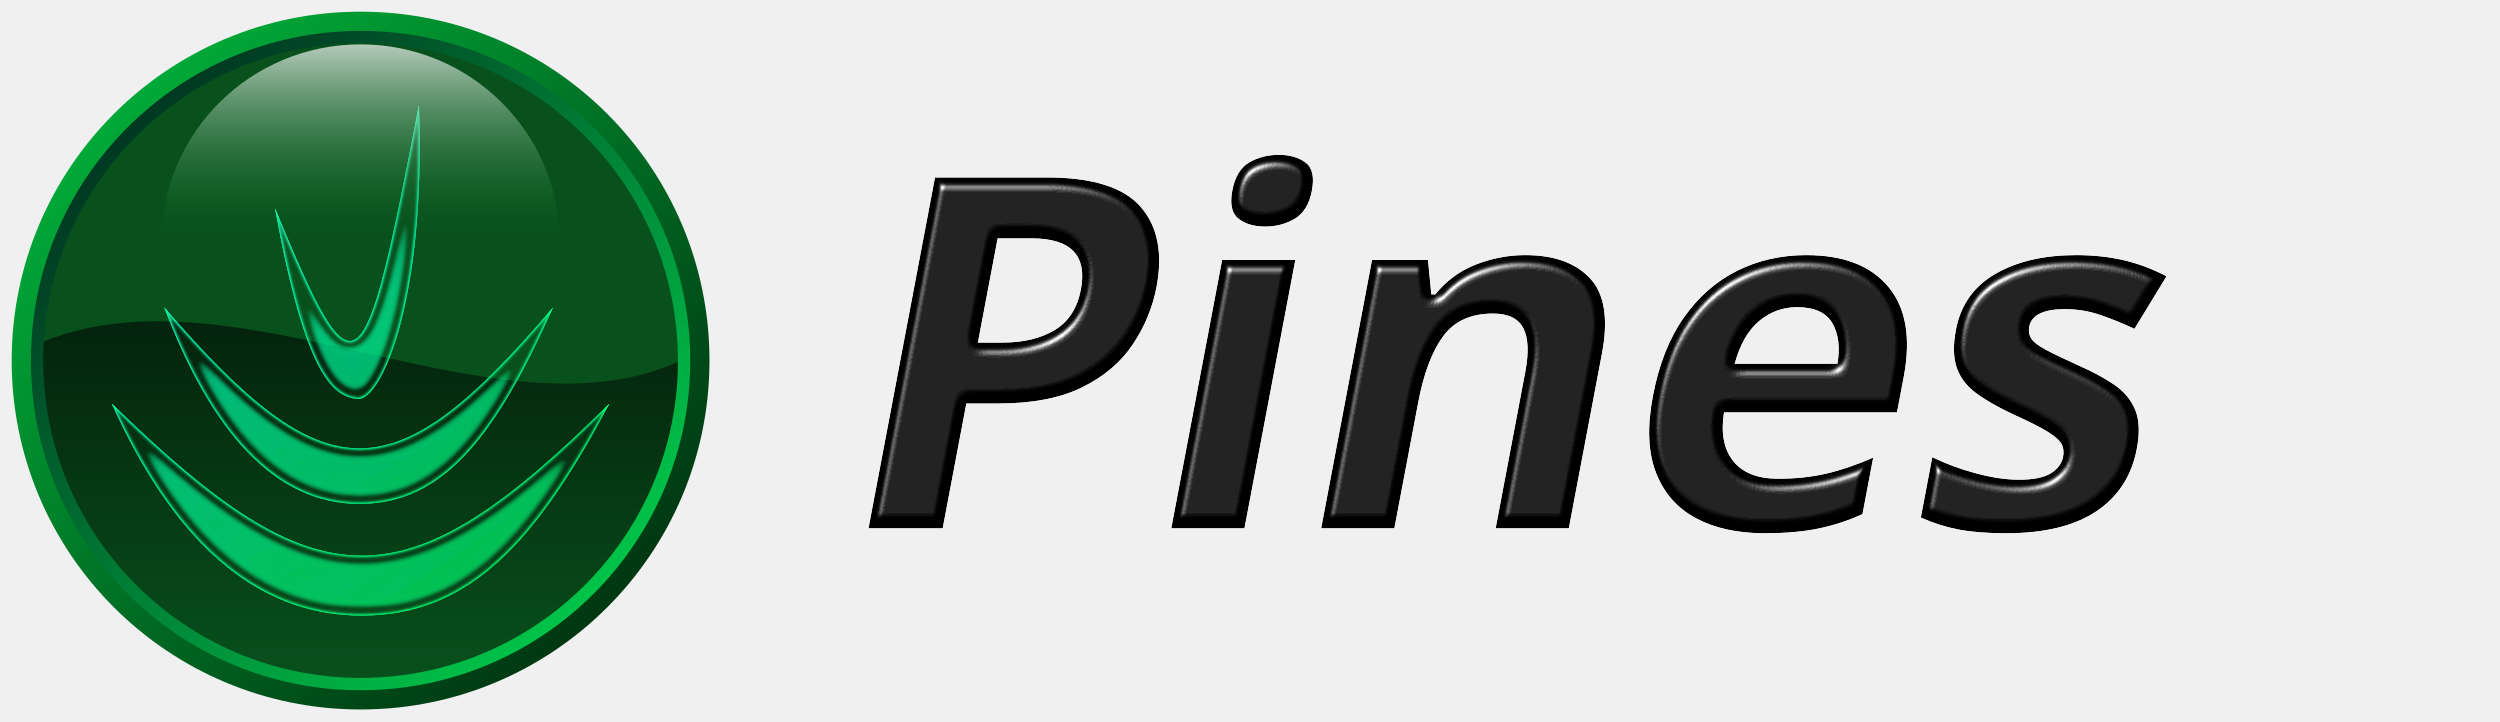
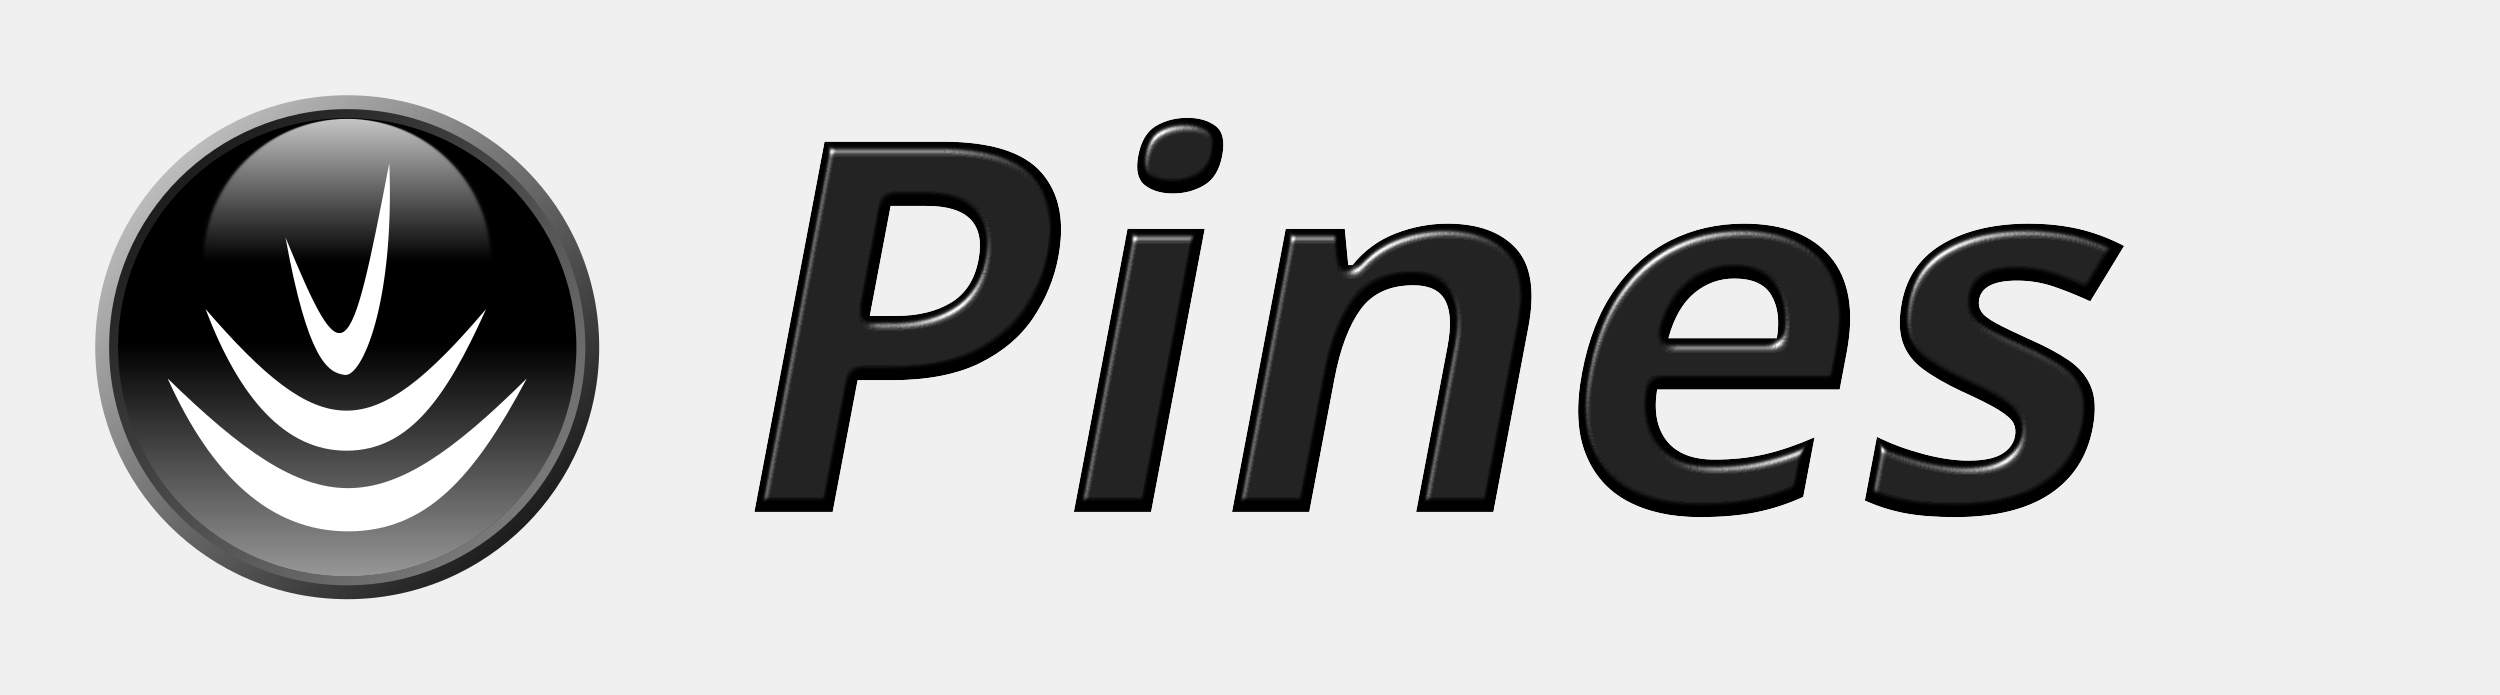
- <svg xmlns="http://www.w3.org/2000/svg" xmlns:xlink="http://www.w3.org/1999/xlink" style="display:inline" version="1.1" id="svg2" height="750" width="2600">
+ <svg xmlns="http://www.w3.org/2000/svg" xmlns:xlink="http://www.w3.org/1999/xlink" width="3600" height="1000" id="svg2" version="1.1" style="display:inline">
  <defs id="defs4">
+     <linearGradient id="linearGradient4410">
+       <stop style="stop-color:#ffffff;stop-opacity:1;" offset="0" id="stop4412" />
+       <stop style="stop-color:#ffffff;stop-opacity:0;" offset="1" id="stop4414" />
+     </linearGradient>
    <linearGradient id="linearGradient3714">
      <stop style="stop-color:#13b447;stop-opacity:1;" offset="0" id="stop3716" />
      <stop style="stop-color:#bdf8d0;stop-opacity:1;" offset="1" id="stop3718" />
    </linearGradient>
    <linearGradient id="linearGradient3640">
      <stop style="stop-color:#ffffff;stop-opacity:0.126;" offset="0" id="stop3642" />
      <stop style="stop-color:#ffffff;stop-opacity:0;" offset="1" id="stop3644" />
    </linearGradient>
    <linearGradient id="linearGradient3720">
      <stop style="stop-color:#000000;stop-opacity:1;" offset="0" id="stop3722" />
      <stop style="stop-color:#000000;stop-opacity:0;" offset="1" id="stop3724" />
    </linearGradient>
    <linearGradient id="linearGradient3669">
-       <stop style="stop-color:#003611;stop-opacity:1;" offset="0" id="stop3671" />
-       <stop style="stop-color:#00ab38;stop-opacity:1;" offset="1" id="stop3673" />
+       <stop style="stop-color:#1b1b1b;stop-opacity:1;" offset="0" id="stop3671" />
+       <stop style="stop-color:#bebebe;stop-opacity:1;" offset="1" id="stop3673" />
    </linearGradient>
    <linearGradient id="linearGradient3661">
-       <stop style="stop-color:#ffffff;stop-opacity:0.697;" offset="0" id="stop3663" />
-       <stop style="stop-color:#00791d;stop-opacity:0;" offset="1" id="stop3665" />
+       <stop style="stop-color:#ffffff;stop-opacity:1;" offset="0" id="stop3663" />
+       <stop style="stop-color:#ffffff;stop-opacity:0;" offset="1" id="stop3665" />
    </linearGradient>
    <linearGradient xlink:href="#linearGradient3661" id="linearGradient3667" x1="388.571" y1="272.362" x2="388.571" y2="635.219" gradientUnits="userSpaceOnUse" />
    <linearGradient xlink:href="#linearGradient3669" id="linearGradient3675" x1="637.143" y1="909.505" x2="120" y2="378.076" gradientUnits="userSpaceOnUse" />
    <linearGradient xlink:href="#linearGradient3669-7" id="linearGradient3675-0" x1="637.143" y1="909.505" x2="120" y2="378.076" gradientUnits="userSpaceOnUse" />
    <linearGradient id="linearGradient3669-7">
-       <stop style="stop-color:#00c549;stop-opacity:1;" offset="0" id="stop3671-3" />
-       <stop style="stop-color:#003621;stop-opacity:1;" offset="1" id="stop3673-6" />
+       <stop style="stop-color:#7a7a7a;stop-opacity:1;" offset="0" id="stop3671-3" />
+       <stop style="stop-color:#1b1b1b;stop-opacity:1;" offset="1" id="stop3673-6" />
    </linearGradient>
    <linearGradient y2="378.076" x2="120" y1="909.505" x1="637.143" gradientUnits="userSpaceOnUse" id="linearGradient3694" xlink:href="#linearGradient3669-7" />
    <linearGradient xlink:href="#linearGradient3720-0" id="linearGradient3726-3" x1="372.696" y1="197.421" x2="372.696" y2="855.993" gradientUnits="userSpaceOnUse" />
    <linearGradient id="linearGradient3720-0">
-       <stop style="stop-color:#000000;stop-opacity:1;" offset="0" id="stop3722-7" />
-       <stop style="stop-color:#000000;stop-opacity:0;" offset="1" id="stop3724-7" />
-     </linearGradient>
-     <linearGradient gradientTransform="translate(0,-7.2536777e-6)" y2="855.993" x2="372.696" y1="197.421" x1="372.696" gradientUnits="userSpaceOnUse" id="linearGradient3758" xlink:href="#linearGradient3720-0" />
+       <stop style="stop-color:#ffffff;stop-opacity:0;" offset="0" id="stop3722-7" />
+       <stop style="stop-color:#ffffff;stop-opacity:1;" offset="1" id="stop3724-7" />
+     </linearGradient>
+     <linearGradient gradientTransform="translate(0,-7.2536777e-6)" y2="855.993" x2="372.696" y1="485.338" x1="372.047" gradientUnits="userSpaceOnUse" id="linearGradient3758" xlink:href="#linearGradient3720-0" />
    <clipPath clipPathUnits="userSpaceOnUse" id="clipPath3802">
      <path style="fill:#00791d;fill-opacity:1;stroke:none" id="path3804" d="m 751.429,635.219 a 362.857,362.857 0 1 1 -725.714,0 362.857,362.857 0 1 1 725.714,0 z" transform="matrix(0.9094488,0,0,0.9094488,18.6614,-51.51835)" />
    </clipPath>
    <radialGradient xlink:href="#linearGradient3711" id="radialGradient2897" gradientUnits="userSpaceOnUse" gradientTransform="matrix(1.156823,1.268435,-1.006955,0.6815273,345.2185,-135.0862)" cx="177.92" cy="344.325" fx="177.92" fy="344.325" r="141.254" />
    <linearGradient id="linearGradient3711">
      <stop style="stop-color:#58ff7a;stop-opacity:1;" offset="0" id="stop3713" />
      <stop style="stop-color:#008538;stop-opacity:1;" offset="1" id="stop3715" />
    </linearGradient>
    <radialGradient r="141.254" fy="344.325" fx="177.92" cy="344.325" cx="177.92" gradientTransform="matrix(1.967212,2.157012,-1.712358,1.158958,-299.8327,-500.679)" gradientUnits="userSpaceOnUse" id="radialGradient2916" xlink:href="#linearGradient3711" />
    <linearGradient xlink:href="#linearGradient3640" id="linearGradient3646" x1="93.201" y1="641.181" x2="359.19" y2="641.181" gradientUnits="userSpaceOnUse" />
    <linearGradient xlink:href="#linearGradient3640-9" id="linearGradient3646-9" x1="93.201" y1="641.181" x2="359.19" y2="641.181" gradientUnits="userSpaceOnUse" />
    <linearGradient id="linearGradient3640-9">
      <stop style="stop-color:#ffffff;stop-opacity:0.126;" offset="0" id="stop3642-6" />
      <stop style="stop-color:#ffffff;stop-opacity:0;" offset="1" id="stop3644-7" />
    </linearGradient>
-     <linearGradient gradientTransform="translate(-9.190094,-163.3239)" y2="641.181" x2="359.19" y1="641.181" x1="93.201" gradientUnits="userSpaceOnUse" id="linearGradient3665" xlink:href="#linearGradient3640-9" />
    <linearGradient xlink:href="#linearGradient3714" id="linearGradient3721" x1="465.779" y1="763.781" x2="116.266" y2="233.448" gradientUnits="userSpaceOnUse" />
    <linearGradient xlink:href="#linearGradient3714-4" id="linearGradient3721-6" x1="465.779" y1="763.781" x2="116.266" y2="233.448" gradientUnits="userSpaceOnUse" />
    <linearGradient id="linearGradient3714-4">
-       <stop style="stop-color:#13b447;stop-opacity:1;" offset="0" id="stop3716-2" />
-       <stop style="stop-color:#bdf8d0;stop-opacity:1;" offset="1" id="stop3718-3" />
+       <stop style="stop-color:#ffffff;stop-opacity:1;" offset="0" id="stop3716-2" />
+       <stop style="stop-color:#bcbcbc;stop-opacity:1;" offset="1" id="stop3718-3" />
    </linearGradient>
    <linearGradient xlink:href="#linearGradient3714-4" id="linearGradient3739" x1="465.779" y1="763.781" x2="116.266" y2="233.448" gradientUnits="userSpaceOnUse" />
    <linearGradient id="linearGradient3741">
      <stop style="stop-color:#13b447;stop-opacity:1;" offset="0" id="stop3743" />
      <stop style="stop-color:#bdf8d0;stop-opacity:1;" offset="1" id="stop3745" />
    </linearGradient>
    <linearGradient xlink:href="#linearGradient3714-4" id="linearGradient3747" x1="465.779" y1="763.781" x2="116.266" y2="233.448" gradientUnits="userSpaceOnUse" />
    <linearGradient id="linearGradient3749">
      <stop style="stop-color:#13b447;stop-opacity:1;" offset="0" id="stop3751" />
      <stop style="stop-color:#bdf8d0;stop-opacity:1;" offset="1" id="stop3753" />
    </linearGradient>
    <linearGradient xlink:href="#linearGradient3714-4" id="linearGradient3755" x1="465.779" y1="763.781" x2="116.266" y2="233.448" gradientUnits="userSpaceOnUse" />
    <linearGradient id="linearGradient3757">
      <stop style="stop-color:#13b447;stop-opacity:1;" offset="0" id="stop3759" />
      <stop style="stop-color:#bdf8d0;stop-opacity:1;" offset="1" id="stop3761" />
    </linearGradient>
-     <linearGradient y2="233.448" x2="116.266" y1="763.781" x1="465.779" gradientUnits="userSpaceOnUse" id="linearGradient3767" xlink:href="#linearGradient3714-4" />
-     <linearGradient y2="233.448" x2="116.266" y1="763.781" x1="465.779" gradientUnits="userSpaceOnUse" id="linearGradient3769" xlink:href="#linearGradient3714-4" />
-     <linearGradient y2="233.448" x2="116.266" y1="763.781" x1="465.779" gradientUnits="userSpaceOnUse" id="linearGradient3771" xlink:href="#linearGradient3714-4" />
-     <linearGradient y2="233.448" x2="116.266" y1="763.781" x1="465.779" gradientUnits="userSpaceOnUse" id="linearGradient3773" xlink:href="#linearGradient3714-4" />
    <linearGradient xlink:href="#linearGradient3714" id="linearGradient3830" gradientUnits="userSpaceOnUse" x1="465.779" y1="763.781" x2="116.266" y2="233.448" />
    <linearGradient xlink:href="#linearGradient3714" id="linearGradient3832" gradientUnits="userSpaceOnUse" x1="465.779" y1="763.781" x2="116.266" y2="233.448" />
    <linearGradient xlink:href="#linearGradient3714" id="linearGradient3834" gradientUnits="userSpaceOnUse" x1="465.779" y1="763.781" x2="116.266" y2="233.448" />
    <linearGradient xlink:href="#linearGradient3714" id="linearGradient3837" gradientUnits="userSpaceOnUse" x1="465.779" y1="763.781" x2="116.266" y2="233.448" />
    <linearGradient xlink:href="#linearGradient3714" id="linearGradient3840" gradientUnits="userSpaceOnUse" x1="465.779" y1="763.781" x2="116.266" y2="233.448" gradientTransform="matrix(0.88,0,0,1,44.7414,0)" />
    <linearGradient xlink:href="#linearGradient3714" id="linearGradient3843" gradientUnits="userSpaceOnUse" x1="465.779" y1="763.781" x2="116.266" y2="233.448" gradientTransform="matrix(0.84375,0,0,1,58.5727,0)" />
    <linearGradient xlink:href="#linearGradient3714" id="linearGradient3850" gradientUnits="userSpaceOnUse" gradientTransform="matrix(0.84375,0,0,1,58.5727,0)" x1="465.779" y1="763.781" x2="116.266" y2="233.448" />
    <linearGradient xlink:href="#linearGradient3714" id="linearGradient3852" gradientUnits="userSpaceOnUse" gradientTransform="matrix(0.88,0,0,1,44.7414,0)" x1="465.779" y1="763.781" x2="116.266" y2="233.448" />
    <linearGradient xlink:href="#linearGradient3714" id="linearGradient3854" gradientUnits="userSpaceOnUse" x1="465.779" y1="763.781" x2="116.266" y2="233.448" />
-     <linearGradient xlink:href="#linearGradient3714-8" id="linearGradient3850-2" gradientUnits="userSpaceOnUse" gradientTransform="matrix(0.84375,0,0,1,58.5727,0)" x1="465.779" y1="763.781" x2="116.266" y2="233.448" />
    <linearGradient id="linearGradient3714-8">
      <stop style="stop-color:#13b447;stop-opacity:1;" offset="0" id="stop3716-20" />
      <stop style="stop-color:#bdf8d0;stop-opacity:1;" offset="1" id="stop3718-5" />
    </linearGradient>
-     <linearGradient xlink:href="#linearGradient3714-8" id="linearGradient3852-4" gradientUnits="userSpaceOnUse" gradientTransform="matrix(0.88,0,0,1,44.7414,0)" x1="465.779" y1="763.781" x2="116.266" y2="233.448" />
    <linearGradient id="linearGradient3874">
      <stop style="stop-color:#13b447;stop-opacity:1;" offset="0" id="stop3876" />
      <stop style="stop-color:#bdf8d0;stop-opacity:1;" offset="1" id="stop3878" />
    </linearGradient>
    <linearGradient xlink:href="#linearGradient3714-8" id="linearGradient3854-1" gradientUnits="userSpaceOnUse" x1="465.779" y1="763.781" x2="116.266" y2="233.448" />
    <linearGradient id="linearGradient3881">
      <stop style="stop-color:#13b447;stop-opacity:1;" offset="0" id="stop3883" />
      <stop style="stop-color:#bdf8d0;stop-opacity:1;" offset="1" id="stop3885" />
    </linearGradient>
-     <linearGradient y2="233.448" x2="116.266" y1="763.781" x1="465.779" gradientUnits="userSpaceOnUse" id="linearGradient3891" xlink:href="#linearGradient3714-8" />
    <filter id="filter3934" color-interpolation-filters="sRGB">
      <feGaussianBlur id="feGaussianBlur3936" result="result1" in="SourceAlpha" stdDeviation="2.2" />
      <feSpecularLighting id="feSpecularLighting3938" result="result0" specularExponent="18.1" specularConstant="2" surfaceScale="5">
        <feDistantLight id="feDistantLight3940" azimuth="225" elevation="24" />
      </feSpecularLighting>
      <feComposite id="feComposite3942" in2="SourceAlpha" result="result6" operator="in" />
      <feMorphology id="feMorphology3944" radius="5.7" operator="dilate" />
      <feGaussianBlur id="feGaussianBlur3946" result="result11" stdDeviation="5.7" />
      <feDiffuseLighting id="feDiffuseLighting3948" surfaceScale="5" result="result3" diffuseConstant="2" in="result1">
        <feDistantLight id="feDistantLight3950" elevation="25" azimuth="225" />
      </feDiffuseLighting>
      <feBlend id="feBlend3952" in2="SourceGraphic" result="result7" mode="multiply" in="result3" />
      <feComposite id="feComposite3954" in2="SourceAlpha" in="result7" operator="in" result="result91" />
      <feBlend id="feBlend3956" in2="result91" result="result9" mode="lighten" in="result6" />
      <feComposite id="feComposite3958" in2="result9" in="result11" />
    </filter>
    <filter id="filter4090" x="-0.25" y="-0.25" width="1.5" height="1.5" color-interpolation-filters="sRGB">
      <feGaussianBlur id="feGaussianBlur4092" stdDeviation="1" result="result6" />
      <feComposite id="feComposite4094" in2="result6" operator="in" in="result6" result="result7" />
      <feGaussianBlur id="feGaussianBlur4096" stdDeviation="8" result="result3" in="result7" />
      <feComposite id="feComposite4098" in2="result7" operator="over" result="result91" />
      <feComposite id="feComposite4100" in2="result91" operator="in" in="result3" result="result5" />
      <feColorMatrix id="feColorMatrix4102" values="0 0 0 -1 0 0 0 0 -1 0 0 0 0 -1 0 0 0 0 1 0 " result="result4" />
      <feSpecularLighting id="feSpecularLighting4104" surfaceScale="3" specularConstant="2" specularExponent="45" in="result4" result="result11">
        <fePointLight id="fePointLight4106" x="-5000" y="-10000" z="20000" />
      </feSpecularLighting>
      <feComposite id="feComposite4108" in2="result4" operator="arithmetic" k1="1" result="result10" k2="0" k3="0" k4="0" />
      <feComposite id="feComposite4110" in2="result10" operator="arithmetic" k2="0.5" k3="1" in="result5" result="result8" k1="0" k4="0" />
      <feComposite id="feComposite4112" in2="result8" result="result9" />
      <feBlend id="feBlend4114" in2="result9" mode="normal" />
    </filter>
    <filter id="filter4678" color-interpolation-filters="sRGB" x="0" y="0" width="1" height="1">
      <feGaussianBlur id="feGaussianBlur4680" stdDeviation="7.5" in="SourceAlpha" result="result1" />
      <feComposite id="feComposite4682" in2="result1" operator="arithmetic" k2="3.2" k1="-1" k4="-2" k3="0" />
      <feColorMatrix id="feColorMatrix4684" values="0 0 0 0 0 0 1 0 0 0 0 0 1 0 0 0 0 0 3 0 " result="result91" />
      <feComposite id="feComposite4686" in2="result91" result="fbSourceGraphic" in="SourceGraphic" operator="out" />
      <feGaussianBlur id="feGaussianBlur4688" in="fbSourceGraphic" stdDeviation="2" result="result92" />
      <feComposite id="feComposite4690" in2="result92" operator="out" in="fbSourceGraphic" result="result93" />
      <feBlend id="feBlend4692" in2="result93" mode="multiply" result="result94" />
      <feBlend id="feBlend4694" in2="result94" mode="darken" result="fbSourceGraphic" />
      <feColorMatrix result="fbSourceGraphicAlpha" in="fbSourceGraphic" values="0 0 0 -1 0 0 0 0 -1 0 0 0 0 -1 0 0 0 0 1 0" id="feColorMatrix4810" />
      <feColorMatrix id="feColorMatrix4812" type="hueRotate" values="0" in="fbSourceGraphic" />
      <feColorMatrix id="feColorMatrix4814" type="saturate" values="1" />
      <feColorMatrix id="feColorMatrix4816" type="matrix" values="2 -1 0 0 0 0 2 -1 0 0 -1 0 2 0 0 0 0 0 1 0 " />
    </filter>
-     <filter id="filter3201" color-interpolation-filters="sRGB">
-       <feGaussianBlur id="feGaussianBlur3203" stdDeviation="5" result="result1" />
-       <feColorMatrix id="feColorMatrix3205" result="result10" values="1 0 0 0 0 0 1 0 0 0 0 0 1 0 0 0 0 0 5 -4 " />
-       <feComposite in2="result10" id="feComposite3207" operator="atop" in="result10" result="result8" />
-       <feComposite in2="result8" id="feComposite3209" operator="in" result="fbSourceGraphic" in="result1" />
-       <feGaussianBlur id="feGaussianBlur3211" result="result0" in="fbSourceGraphic" stdDeviation="5" />
-       <feSpecularLighting id="feSpecularLighting3213" specularExponent="55" specularConstant="2.5" surfaceScale="2" lighting-color="#ffffff" result="result1" in="result0">
-         <feDistantLight id="feDistantLight3215" azimuth="225" elevation="60" />
-       </feSpecularLighting>
-       <feComposite in2="fbSourceGraphic" id="feComposite3217" operator="in" result="result2" in="result1" />
-       <feComposite in2="result2" id="feComposite3219" k3="1" k2="1" operator="arithmetic" result="result4" in="fbSourceGraphic" k1="0" k4="0" />
-       <feComposite in2="result4" id="feComposite3221" operator="in" result="result9" />
-       <feBlend in2="result9" id="feBlend3223" mode="multiply" in="result9" />
-     </filter>
-     <filter id="filter3246" color-interpolation-filters="sRGB">
-       <feGaussianBlur id="feGaussianBlur3248" result="result1" in="SourceAlpha" stdDeviation="2.2" />
-       <feSpecularLighting id="feSpecularLighting3250" result="result0" specularExponent="18.1" specularConstant="2" surfaceScale="5">
-         <feDistantLight id="feDistantLight3252" azimuth="225" elevation="24" />
-       </feSpecularLighting>
-       <feComposite id="feComposite3254" in2="SourceAlpha" result="result6" operator="in" />
-       <feMorphology id="feMorphology3256" radius="5.7" operator="dilate" />
-       <feGaussianBlur id="feGaussianBlur3258" result="result11" stdDeviation="5.7" />
-       <feDiffuseLighting id="feDiffuseLighting3260" surfaceScale="5" result="result3" diffuseConstant="2" in="result1">
-         <feDistantLight id="feDistantLight3262" elevation="25" azimuth="225" />
-       </feDiffuseLighting>
-       <feBlend id="feBlend3264" in2="SourceGraphic" result="result7" mode="multiply" in="result3" />
-       <feComposite id="feComposite3266" in2="SourceAlpha" in="result7" operator="in" result="result91" />
-       <feBlend id="feBlend3268" in2="result91" result="result9" mode="lighten" in="result6" />
-       <feComposite id="feComposite3270" in2="result9" in="result11" />
+     <filter id="filter4295" x="0" y="0" width="1" height="1" color-interpolation-filters="sRGB">
+       <feColorMatrix id="feColorMatrix4297" values="0.37" type="saturate" in="SourceGraphic" result="result1" />
+       <feGaussianBlur id="feGaussianBlur4299" stdDeviation="7" in="SourceAlpha" />
+       <feSpecularLighting id="feSpecularLighting4301" specularExponent="8" specularConstant="3.88" surfaceScale="10" result="result2">
+         <feDistantLight id="feDistantLight4303" azimuth="225" elevation="17" />
+       </feSpecularLighting>
+       <feComposite id="feComposite4305" in2="result1" operator="atop" />
+     </filter>
+     <filter id="filter4403" color-interpolation-filters="sRGB">
+       <feGaussianBlur id="feGaussianBlur4405" in="SourceGraphic" stdDeviation="5 0.01" />
+     </filter>
+     <linearGradient xlink:href="#linearGradient4410" id="linearGradient4416" x1="375.714" y1="747.143" x2="375.714" y2="370" gradientUnits="userSpaceOnUse" />
+     <clipPath clipPathUnits="userSpaceOnUse" id="clipPath4440">
+       <path style="fill:#000000;fill-opacity:1;stroke:none;display:inline" id="path4442" d="m 751.429,635.219 a 362.857,362.857 0 1 1 -725.714,0 362.857,362.857 0 1 1 725.714,0 z" transform="matrix(0.9094488,0,0,0.9094488,21.61416,-202.6994)" />
+     </clipPath>
+     <filter id="filter4458" x="0" y="0" width="1" height="1" color-interpolation-filters="sRGB">
+       <feColorMatrix id="feColorMatrix4460" values="0.37" type="saturate" in="SourceGraphic" result="result1" />
+       <feGaussianBlur id="feGaussianBlur4462" stdDeviation="7" in="SourceAlpha" />
+       <feSpecularLighting id="feSpecularLighting4464" specularExponent="8" specularConstant="3.88" surfaceScale="10" result="result2">
+         <feDistantLight id="feDistantLight4466" azimuth="225" elevation="17" />
+       </feSpecularLighting>
+       <feComposite id="feComposite4468" in2="result1" operator="atop" />
    </filter>
    <filter id="filter3774" color-interpolation-filters="sRGB">
      <feGaussianBlur id="feGaussianBlur3776" result="result0" in="SourceAlpha" stdDeviation="6" />
      <feSpecularLighting id="feSpecularLighting3778" specularExponent="25" specularConstant="1" surfaceScale="10" lighting-color="#ffffff" result="result1" in="result0">
        <feDistantLight id="feDistantLight3780" azimuth="235" elevation="45" />
      </feSpecularLighting>
      <feComposite id="feComposite3782" in2="result1" k3="1" k2="1" operator="arithmetic" result="result4" in="SourceGraphic" k1="0" k4="0" />
      <feComposite id="feComposite3784" in2="SourceAlpha" operator="in" result="result2" in="result4" />
    </filter>
+     <filter id="filter3774-9" color-interpolation-filters="sRGB">
+       <feGaussianBlur id="feGaussianBlur3776-1" result="result0" in="SourceAlpha" stdDeviation="6" />
+       <feSpecularLighting id="feSpecularLighting3778-2" specularExponent="25" specularConstant="1" surfaceScale="10" lighting-color="#ffffff" result="result1" in="result0">
+         <feDistantLight id="feDistantLight3780-8" azimuth="235" elevation="45" />
+       </feSpecularLighting>
+       <feComposite id="feComposite3782-9" in2="result1" k3="1" k2="1" operator="arithmetic" result="result4" in="SourceGraphic" k1="0" k4="0" />
+       <feComposite id="feComposite3784-6" in2="SourceAlpha" operator="in" result="result2" in="result4" />
+     </filter>
  </defs>
-   <g id="layer1" transform="translate(-9.190094,-139.0382)">
-     <path style="fill:url(#linearGradient3675);fill-opacity:1;stroke:none" id="path2816" d="m 751.429,635.219 c 0,200.4 -162.457,362.857 -362.857,362.857 -200.4,0 -362.857,-162.457 -362.857,-362.857 0,-200.4 162.457,-362.857 362.857,-362.857 200.4,0 362.857,162.457 362.857,362.857 z" transform="translate(-4.381347,-121.1811)" />
-     <path style="fill:url(#linearGradient3694);fill-opacity:1;stroke:none" id="path2816-5" d="m 751.429,635.219 c 0,200.4 -162.457,362.857 -362.857,362.857 -200.4,0 -362.857,-162.457 -362.857,-362.857 0,-200.4 162.457,-362.857 362.857,-362.857 200.4,0 362.857,162.457 362.857,362.857 z" transform="matrix(0.9448819,0,0,0.9448819,17.03598,-86.16898)" />
-     <path style="fill:#08501c;fill-opacity:1;stroke:none" id="path2816-9" d="m 751.429,635.219 c 0,200.4 -162.457,362.857 -362.857,362.857 -200.4,0 -362.857,-162.457 -362.857,-362.857 0,-200.4 162.457,-362.857 362.857,-362.857 200.4,0 362.857,162.457 362.857,362.857 z" transform="matrix(0.9094488,0,0,0.9094488,30.80426,-63.66121)" />
-   </g>
-   <g id="layer4" transform="translate(-9.190094,-139.0382)" style="display:inline">
-     <path style="fill:url(#linearGradient3758);fill-opacity:1;stroke:none" d="m 22.857,515.219 c 211.379,-107.094 507.192,117.192 702.857,0 179.749,-107.659 0,628.571 0,628.571 l -702.857,0 c 0,0 -186.905,-533.878 0,-628.571 z" id="rect3717" clip-path="url(#clipPath3802)" transform="translate(12.14285,-12.14286)" />
-   </g>
-   <g id="layer5" transform="translate(-9.190094,-139.0382)" style="display:inline">
-     <g transform="translate(9.324789,15.42351)" id="g3709-0" style="fill:url(#linearGradient3773);fill-opacity:1;display:inline;filter:url(#filter4678)">
-       <path id="path3642-5" d="m 116.266,543.566 c 214.79,209.57 304.043,211.705 517.198,0 C 558.384,685.067 489.592,763.345 376.886,763.779 263.154,764.218 178.542,682.126 116.266,543.566 z" style="color:#000000;fill:url(#linearGradient3767);fill-opacity:1;stroke:none;stroke-width:1px;marker:none;visibility:visible;display:inline;overflow:visible;enable-background:accumulate" />
-       <path id="path3642-0-07" d="m 170.815,443.56 c 167.805,194.188 237.534,196.167 404.061,0 C 516.219,574.676 462.475,647.208 374.423,647.611 285.57,648.017 219.468,571.95 170.815,443.56 z" style="color:#000000;fill:url(#linearGradient3769);fill-opacity:1;stroke:none;stroke-width:1px;marker:none;visibility:visible;display:inline;overflow:visible;enable-background:accumulate" />
-       <path id="path3642-0-0-2" d="m 285.972,340.525 c 84.487,204.619 92.122,191.18 149.503,-107.076 7.754,202.67 -39.538,308.335 -64.113,305.066 -24.575,-3.269 -53.278,-21.295 -85.389,-197.989 z" style="color:#000000;fill:url(#linearGradient3771);fill-opacity:1;stroke:none;stroke-width:1px;marker:none;visibility:visible;display:inline;overflow:visible;enable-background:accumulate" />
+   <g id="layer1" transform="translate(-9.190094,110.9618)" style="display:inline">
+     <path style="fill:url(#linearGradient3675);fill-opacity:1;stroke:none" id="path2816" d="m 751.429,635.219 a 362.857,362.857 0 1 1 -725.714,0 362.857,362.857 0 1 1 725.714,0 z" transform="translate(120.6188,-246.1812)" />
+     <path style="fill:url(#linearGradient3694);fill-opacity:1;stroke:none" id="path2816-5" d="m 751.429,635.219 a 362.857,362.857 0 1 1 -725.714,0 362.857,362.857 0 1 1 725.714,0 z" transform="matrix(0.9448819,0,0,0.9448819,142.0361,-211.1691)" />
+     <path style="fill:#000000;fill-opacity:1;stroke:none" id="path2816-9" d="m 751.429,635.219 a 362.857,362.857 0 1 1 -725.714,0 362.857,362.857 0 1 1 725.714,0 z" transform="matrix(0.9094488,0,0,0.9094488,155.8044,-188.6614)" />
+   </g>
+   <g id="layer2" style="opacity:0.667;display:inline" transform="translate(0,250)">
+     <rect style="color:#000000;fill:url(#linearGradient4416);fill-opacity:1;stroke:none;stroke-width:1px;marker:none;visibility:visible;display:inline;overflow:visible;enable-background:accumulate" id="rect4408" width="757.143" height="377.143" x="-2.857" y="370" clip-path="url(#clipPath4440)" transform="translate(125.0002,-125.0002)" />
+   </g>
+   <g id="layer5" transform="translate(-9.190094,110.9618)" style="display:inline">
+     <g id="g4474" style="fill:#ffffff;fill-opacity:1" transform="translate(125.0002,-125.0002)">
+       <path id="path3642-5" d="m 125.591,558.99 c 214.79,209.57 304.043,211.705 517.198,0 -75.08,141.501 -143.872,219.779 -256.579,220.213 -113.732,0.439 -198.343,-81.654 -260.619,-220.213 z" style="color:#000000;fill:#ffffff;fill-opacity:1;stroke:none;stroke-width:1px;marker:none;visibility:visible;display:inline;overflow:visible;filter:url(#filter4458);enable-background:accumulate" />
+       <path id="path3642-0-07" d="m 180.139,458.984 c 167.805,194.188 237.534,196.167 404.061,0 C 525.544,590.1 471.8,662.632 383.748,663.035 294.895,663.441 228.793,587.374 180.139,458.984 z" style="color:#000000;fill:#ffffff;fill-opacity:1;stroke:none;stroke-width:1px;marker:none;visibility:visible;display:inline;overflow:visible;filter:url(#filter4458);enable-background:accumulate" />
+       <path id="path3642-0-0-2" d="m 295.297,355.948 c 84.487,204.619 92.122,191.18 149.503,-107.076 7.754,202.67 -39.538,308.335 -64.113,305.066 -24.575,-3.269 -53.278,-21.295 -85.389,-197.989 z" style="color:#000000;fill:#ffffff;fill-opacity:1;stroke:none;stroke-width:1px;marker:none;visibility:visible;display:inline;overflow:visible;filter:url(#filter4458);enable-background:accumulate" />
    </g>
  </g>
-   <g id="layer8" transform="translate(0,24.28571)">
-     <text xml:space="preserve" style="font-size:511.137px;font-style:normal;font-weight:normal;fill:#000000;fill-opacity:1;stroke:none;display:inline;filter:url(#filter3774);font-family:Bitstream Vera Sans" x="956.752" y="525.208" id="text3631" transform="matrix(1,0,-0.1895229,1,0,0)">
-       <tspan id="tspan3633" x="956.752" y="525.208" style="font-style:normal;font-variant:normal;font-weight:bold;font-stretch:normal;fill:#000000;fill-opacity:1;font-family:Copperplate Gothic Bold;-inkscape-font-specification:'Copperplate Gothic Bold, Bold'">Pines</tspan>
+   <g id="layer4" transform="translate(0,250)">
+     <text xml:space="preserve" style="font-size:511.137px;font-style:normal;font-weight:bold;fill:#000000;fill-opacity:1;stroke:none;display:inline;filter:url(#filter3774-9);font-family:Mangal;-inkscape-font-specification:OpenSymbol Bold;font-stretch:normal;font-variant:normal" x="956.752" y="525.208" id="text3631" transform="matrix(1.461083,0,-0.2769087,1.461083,-233.4037,-280.1647)">
+       <tspan id="tspan3633" x="956.752" y="525.208" style="font-style:normal;font-variant:normal;font-weight:bold;font-stretch:normal;fill:#000000;fill-opacity:1;font-family:OpenSymbol;-inkscape-font-specification:OpenSymbol Bold">Pines</tspan>
    </text>
  </g>
-   <g id="layer7" style="display:none" transform="translate(-4.3359375e-7,24.2857)">
-     <g style="display:inline" id="g3845" transform="translate(-737.7615,-557.6097)">
-       <path id="path3642" d="m 156.672,543.566 c 181.229,209.57 256.536,211.705 436.386,0 -63.349,141.501 -121.392,219.779 -216.488,220.213 -95.961,0.439 -167.352,-81.654 -219.898,-220.213 z" style="color:#000000;fill:url(#linearGradient3850-2);fill-opacity:1;stroke:none;stroke-width:1px;marker:none;visibility:visible;display:inline;overflow:visible;enable-background:accumulate" />
-       <path id="path3642-0" d="m 195.058,443.56 c 147.668,194.188 209.03,196.167 355.574,0 C 499.014,574.676 451.72,647.208 374.234,647.611 296.043,648.017 237.873,571.95 195.058,443.56 z" style="color:#000000;fill:url(#linearGradient3852-4);fill-opacity:1;stroke:none;stroke-width:1px;marker:none;visibility:visible;display:inline;overflow:visible;enable-background:accumulate" />
-       <path id="path3642-0-0" d="m 285.972,340.525 c 84.487,204.619 92.122,191.18 149.503,-107.076 7.754,202.67 -39.538,308.335 -64.113,305.066 -24.575,-3.269 -53.278,-21.295 -85.389,-197.989 z" style="color:#000000;fill:url(#linearGradient3891);fill-opacity:1;stroke:none;stroke-width:1px;marker:none;visibility:visible;display:inline;overflow:visible;enable-background:accumulate" />
-     </g>
-   </g>
-   <g id="layer6" style="display:none" transform="translate(-4.3359375e-7,24.2857)">
-     <path style="fill:url(#linearGradient3665);fill-opacity:1;stroke:none;display:inline" d="m 170,592.857 c 44.116,44.707 180,55.714 180,55.714 C 153.661,567.54 102.119,406.251 85.714,307.143 77.143,475.714 100.256,522.179 170,592.857 z" id="path3638" />
-   </g>
-   <g id="layer3" style="display:inline" transform="translate(-9.190094,-139.0382)">
-     <path style="fill:url(#linearGradient3667);fill-opacity:1;stroke:none" id="path2816-9-2" d="m 751.429,635.219 c 0,200.4 -162.457,362.857 -362.857,362.857 -200.4,0 -362.857,-162.457 -362.857,-362.857 0,-200.4 162.457,-362.857 362.857,-362.857 200.4,0 362.857,162.457 362.857,362.857 z" transform="matrix(0.5707022,0,0,0.5657421,162.4315,31.09436)" />
+   <g id="layer3" style="opacity:0.771;display:inline" transform="translate(-9.190094,110.9618)">
+     <path style="fill:url(#linearGradient3667);fill-opacity:1;stroke:none;filter:url(#filter4403)" id="path2816-9-2" d="m 751.429,635.219 a 362.857,362.857 0 1 1 -725.714,0 362.857,362.857 0 1 1 725.714,0 z" transform="matrix(0.5707022,0,0,0.5657421,287.4316,-93.90579)" />
  </g>
</svg>
